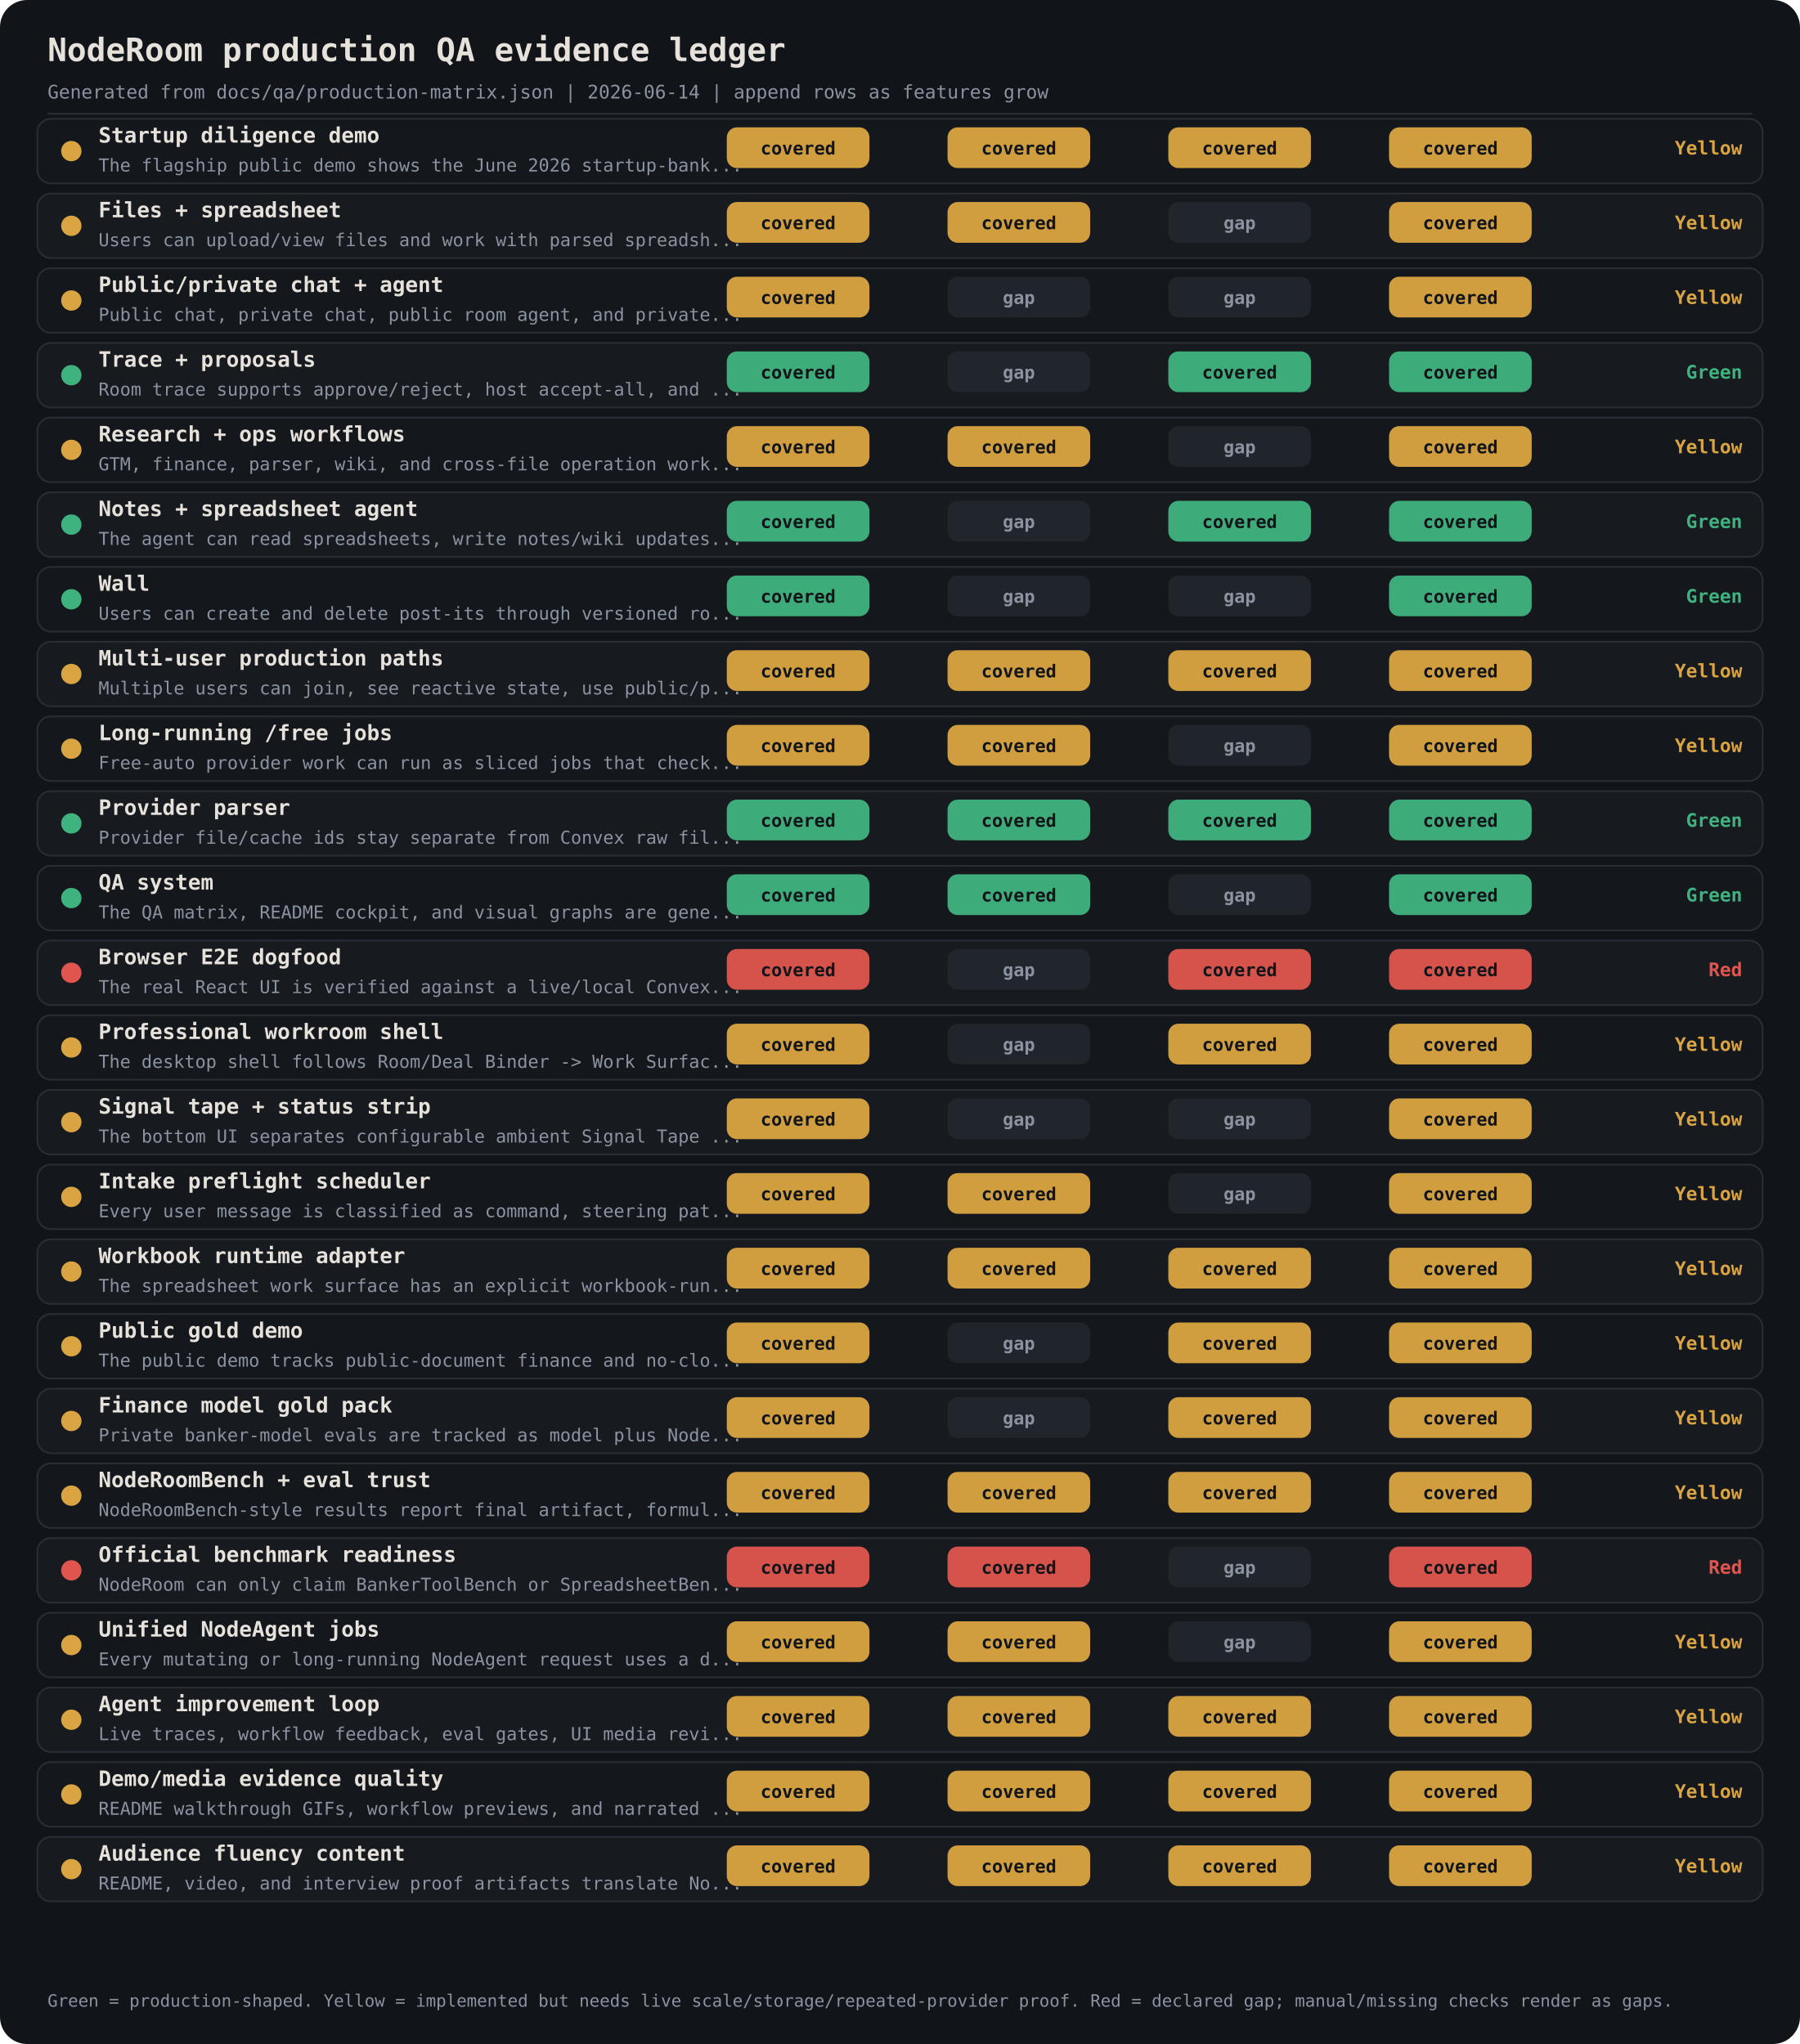
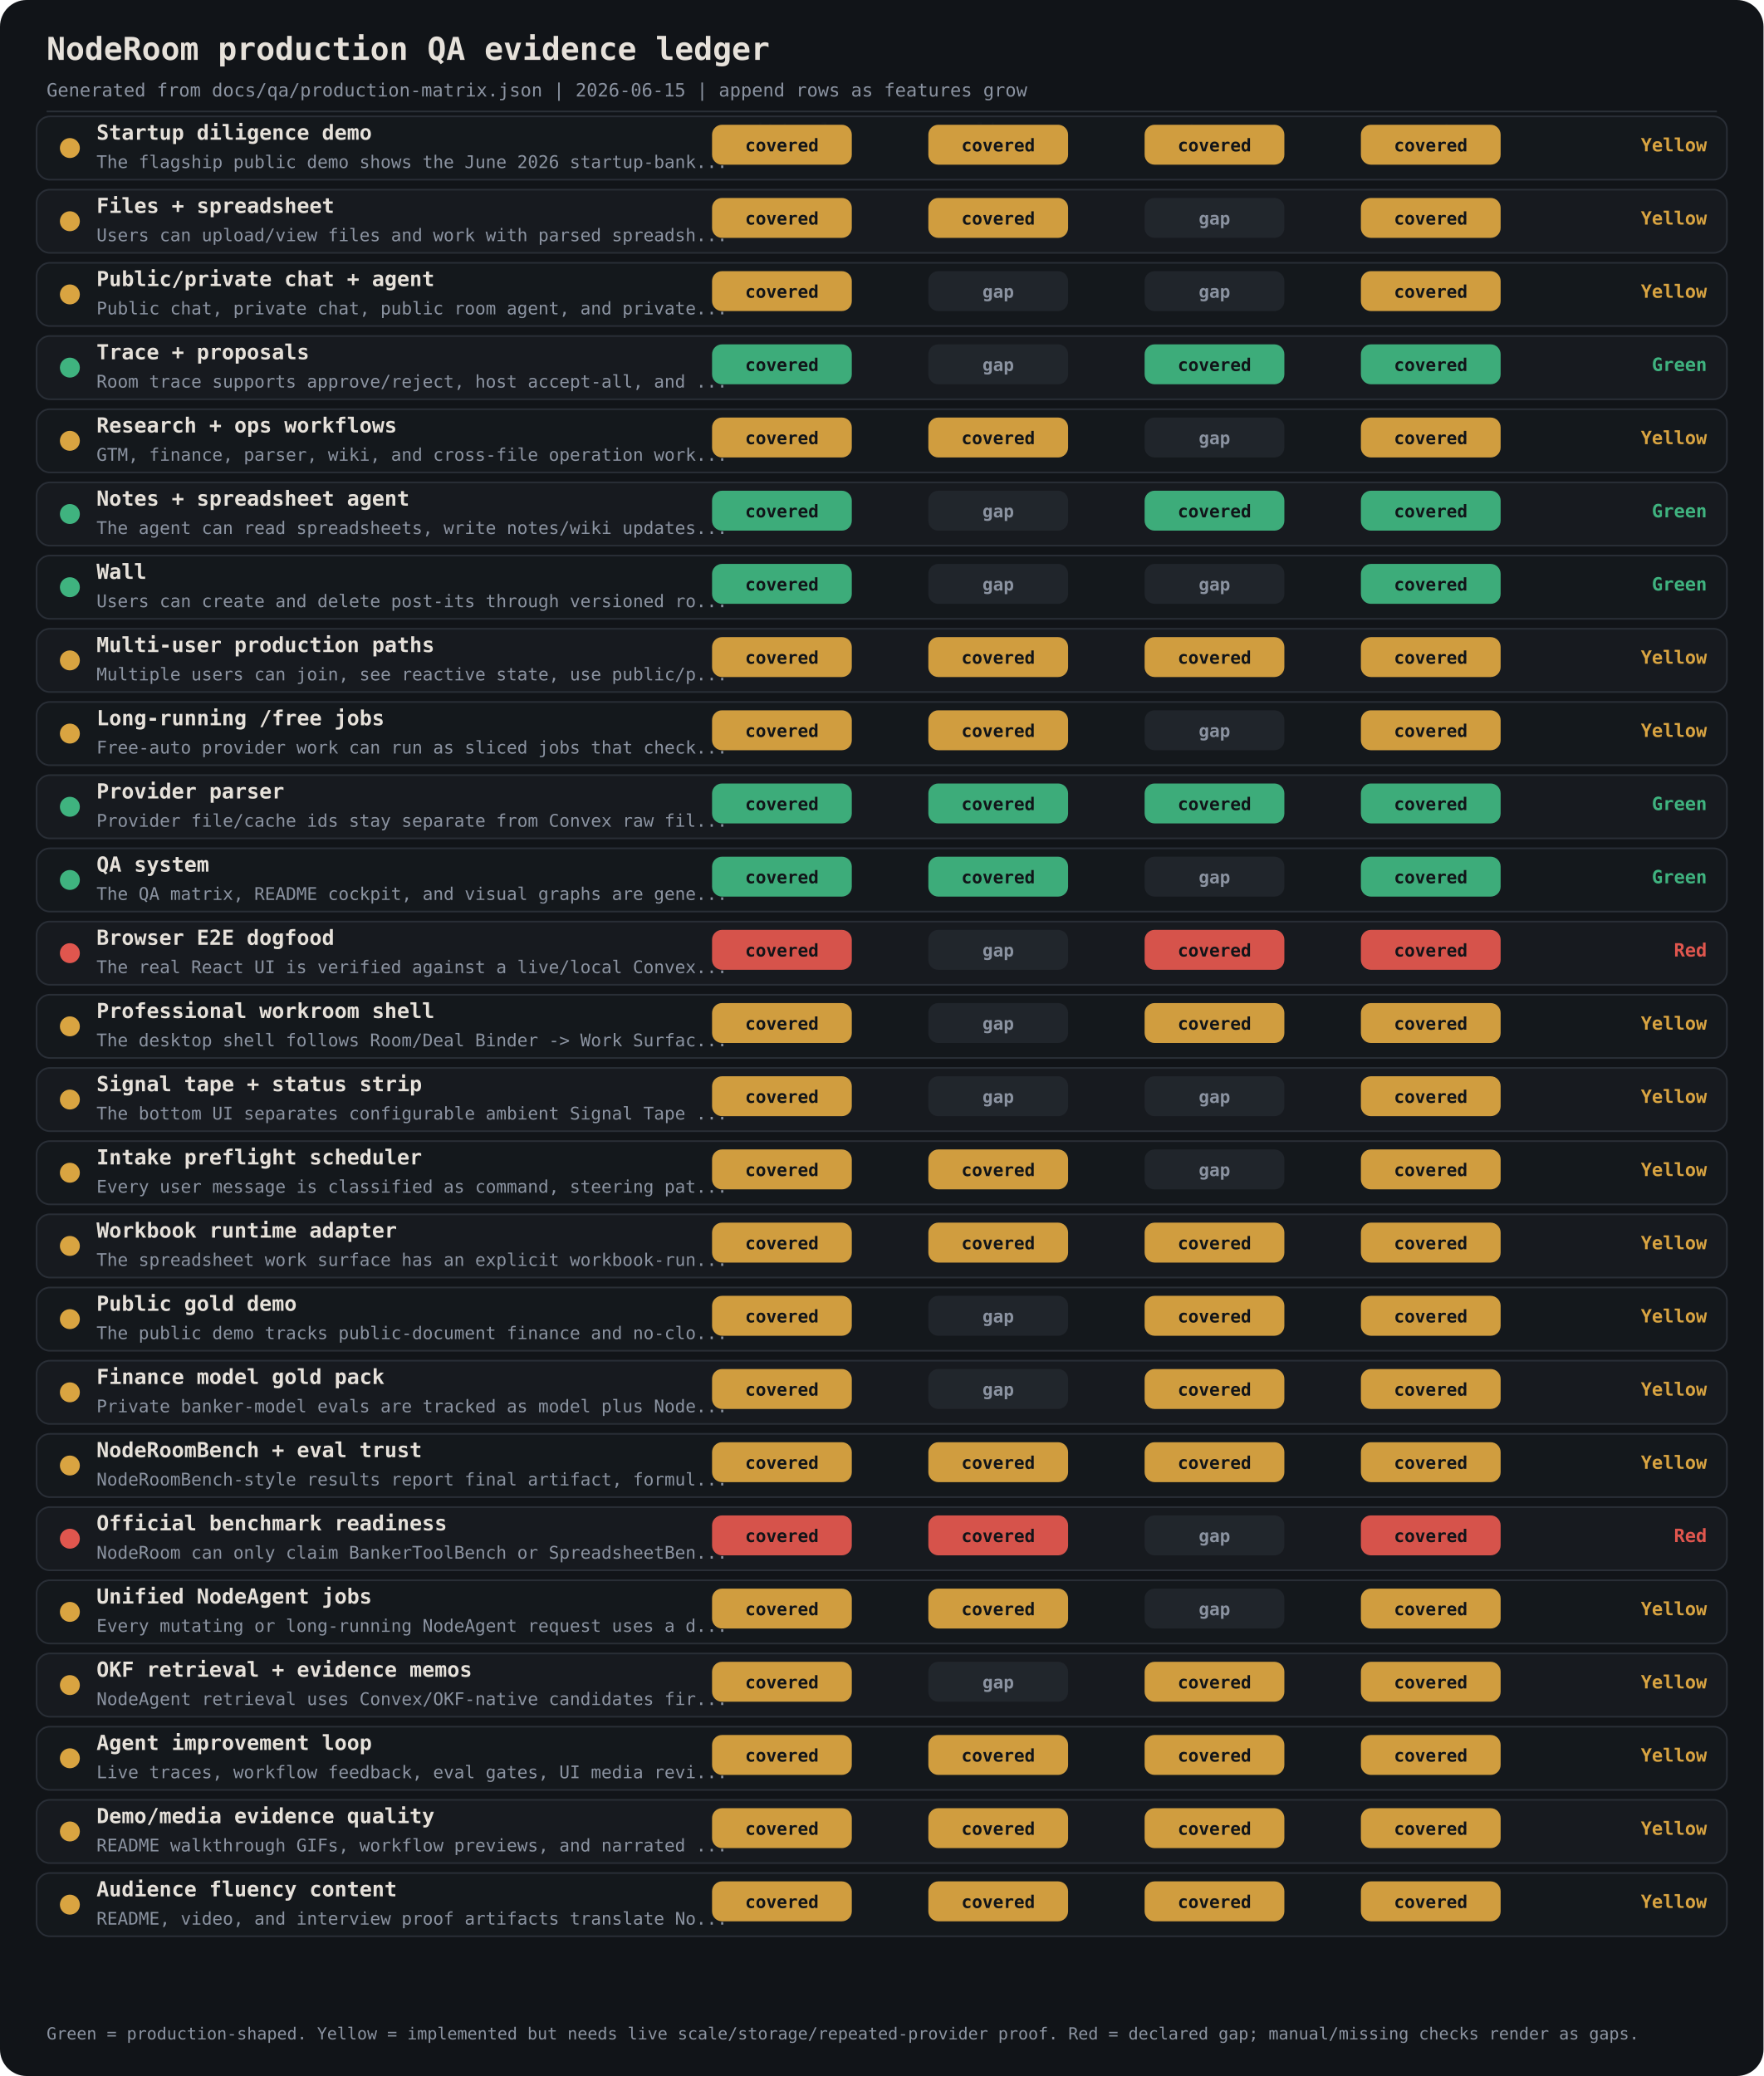
- <svg xmlns="http://www.w3.org/2000/svg" width="1060" height="1204" viewBox="0 0 1060 1204" font-family="ui-monospace, 'JetBrains Mono', monospace">
-   <rect width="1060" height="1204" rx="16" fill="#111418" />
+ <svg xmlns="http://www.w3.org/2000/svg" width="1060" height="1248" viewBox="0 0 1060 1248" font-family="ui-monospace, 'JetBrains Mono', monospace">
+   <rect width="1060" height="1248" rx="16" fill="#111418" />
  <text x="28" y="36" fill="#E6E1DA" font-size="19" font-weight="700">NodeRoom production QA evidence ledger</text>
-   <text x="28" y="58" fill="#8B93A1" font-size="11">Generated from docs/qa/production-matrix.json | 2026-06-14 | append rows as features grow</text>
+   <text x="28" y="58" fill="#8B93A1" font-size="11">Generated from docs/qa/production-matrix.json | 2026-06-15 | append rows as features grow</text>
  <line x1="28" y1="67" x2="1032" y2="67" stroke="#2A2F37" />
  <text x="470" y="82" fill="#8B93A1" font-size="11" text-anchor="middle">unit/eval</text>
  <text x="600" y="82" fill="#8B93A1" font-size="11" text-anchor="middle">live</text>
  <text x="730" y="82" fill="#8B93A1" font-size="11" text-anchor="middle">trace</text>
  <text x="860" y="82" fill="#8B93A1" font-size="11" text-anchor="middle">next</text>
  <rect x="22" y="70" width="1016" height="38" rx="8" fill="#14181D" stroke="#2A2F37" opacity="0.98" />
  <circle cx="42" cy="89" r="6" fill="#D9A441" />
  <text x="58" y="84" fill="#E6E1DA" font-size="12.5" font-weight="700">Startup diligence demo</text>
  <text x="58" y="101" fill="#8B93A1" font-size="10.5">The flagship public demo shows the June 2026 startup-bank...</text>
  <rect x="428" y="75" width="84" height="24" rx="6" fill="#D9A441" opacity="0.95" />
  <text x="470" y="91" fill="#111418" font-size="10.5" font-weight="700" text-anchor="middle">covered</text>
  <rect x="558" y="75" width="84" height="24" rx="6" fill="#D9A441" opacity="0.95" />
  <text x="600" y="91" fill="#111418" font-size="10.5" font-weight="700" text-anchor="middle">covered</text>
  <rect x="688" y="75" width="84" height="24" rx="6" fill="#D9A441" opacity="0.95" />
  <text x="730" y="91" fill="#111418" font-size="10.5" font-weight="700" text-anchor="middle">covered</text>
  <rect x="818" y="75" width="84" height="24" rx="6" fill="#D9A441" opacity="0.95" />
  <text x="860" y="91" fill="#111418" font-size="10.5" font-weight="700" text-anchor="middle">covered</text>
  <text x="1026" y="91" fill="#D9A441" font-size="11" text-anchor="end" font-weight="700">Yellow</text>
  <rect x="22" y="114" width="1016" height="38" rx="8" fill="#171B20" stroke="#2A2F37" opacity="0.98" />
  <circle cx="42" cy="133" r="6" fill="#D9A441" />
  <text x="58" y="128" fill="#E6E1DA" font-size="12.5" font-weight="700">Files + spreadsheet</text>
  <text x="58" y="145" fill="#8B93A1" font-size="10.5">Users can upload/view files and work with parsed spreadsh...</text>
  <rect x="428" y="119" width="84" height="24" rx="6" fill="#D9A441" opacity="0.95" />
  <text x="470" y="135" fill="#111418" font-size="10.5" font-weight="700" text-anchor="middle">covered</text>
  <rect x="558" y="119" width="84" height="24" rx="6" fill="#D9A441" opacity="0.95" />
  <text x="600" y="135" fill="#111418" font-size="10.5" font-weight="700" text-anchor="middle">covered</text>
  <rect x="688" y="119" width="84" height="24" rx="6" fill="#2A2F37" opacity="0.55" />
  <text x="730" y="135" fill="#8B93A1" font-size="10.5" font-weight="700" text-anchor="middle">gap</text>
  <rect x="818" y="119" width="84" height="24" rx="6" fill="#D9A441" opacity="0.95" />
  <text x="860" y="135" fill="#111418" font-size="10.5" font-weight="700" text-anchor="middle">covered</text>
  <text x="1026" y="135" fill="#D9A441" font-size="11" text-anchor="end" font-weight="700">Yellow</text>
  <rect x="22" y="158" width="1016" height="38" rx="8" fill="#14181D" stroke="#2A2F37" opacity="0.98" />
  <circle cx="42" cy="177" r="6" fill="#D9A441" />
  <text x="58" y="172" fill="#E6E1DA" font-size="12.5" font-weight="700">Public/private chat + agent</text>
  <text x="58" y="189" fill="#8B93A1" font-size="10.5">Public chat, private chat, public room agent, and private...</text>
  <rect x="428" y="163" width="84" height="24" rx="6" fill="#D9A441" opacity="0.95" />
  <text x="470" y="179" fill="#111418" font-size="10.5" font-weight="700" text-anchor="middle">covered</text>
  <rect x="558" y="163" width="84" height="24" rx="6" fill="#2A2F37" opacity="0.55" />
  <text x="600" y="179" fill="#8B93A1" font-size="10.5" font-weight="700" text-anchor="middle">gap</text>
  <rect x="688" y="163" width="84" height="24" rx="6" fill="#2A2F37" opacity="0.55" />
  <text x="730" y="179" fill="#8B93A1" font-size="10.5" font-weight="700" text-anchor="middle">gap</text>
  <rect x="818" y="163" width="84" height="24" rx="6" fill="#D9A441" opacity="0.95" />
  <text x="860" y="179" fill="#111418" font-size="10.5" font-weight="700" text-anchor="middle">covered</text>
  <text x="1026" y="179" fill="#D9A441" font-size="11" text-anchor="end" font-weight="700">Yellow</text>
  <rect x="22" y="202" width="1016" height="38" rx="8" fill="#171B20" stroke="#2A2F37" opacity="0.98" />
  <circle cx="42" cy="221" r="6" fill="#3FB37F" />
  <text x="58" y="216" fill="#E6E1DA" font-size="12.5" font-weight="700">Trace + proposals</text>
  <text x="58" y="233" fill="#8B93A1" font-size="10.5">Room trace supports approve/reject, host accept-all, and ...</text>
  <rect x="428" y="207" width="84" height="24" rx="6" fill="#3FB37F" opacity="0.95" />
  <text x="470" y="223" fill="#111418" font-size="10.5" font-weight="700" text-anchor="middle">covered</text>
  <rect x="558" y="207" width="84" height="24" rx="6" fill="#2A2F37" opacity="0.55" />
  <text x="600" y="223" fill="#8B93A1" font-size="10.5" font-weight="700" text-anchor="middle">gap</text>
  <rect x="688" y="207" width="84" height="24" rx="6" fill="#3FB37F" opacity="0.95" />
  <text x="730" y="223" fill="#111418" font-size="10.5" font-weight="700" text-anchor="middle">covered</text>
  <rect x="818" y="207" width="84" height="24" rx="6" fill="#3FB37F" opacity="0.95" />
  <text x="860" y="223" fill="#111418" font-size="10.5" font-weight="700" text-anchor="middle">covered</text>
  <text x="1026" y="223" fill="#3FB37F" font-size="11" text-anchor="end" font-weight="700">Green</text>
  <rect x="22" y="246" width="1016" height="38" rx="8" fill="#14181D" stroke="#2A2F37" opacity="0.98" />
  <circle cx="42" cy="265" r="6" fill="#D9A441" />
  <text x="58" y="260" fill="#E6E1DA" font-size="12.5" font-weight="700">Research + ops workflows</text>
  <text x="58" y="277" fill="#8B93A1" font-size="10.5">GTM, finance, parser, wiki, and cross-file operation work...</text>
  <rect x="428" y="251" width="84" height="24" rx="6" fill="#D9A441" opacity="0.95" />
  <text x="470" y="267" fill="#111418" font-size="10.5" font-weight="700" text-anchor="middle">covered</text>
  <rect x="558" y="251" width="84" height="24" rx="6" fill="#D9A441" opacity="0.95" />
  <text x="600" y="267" fill="#111418" font-size="10.5" font-weight="700" text-anchor="middle">covered</text>
  <rect x="688" y="251" width="84" height="24" rx="6" fill="#2A2F37" opacity="0.55" />
  <text x="730" y="267" fill="#8B93A1" font-size="10.5" font-weight="700" text-anchor="middle">gap</text>
  <rect x="818" y="251" width="84" height="24" rx="6" fill="#D9A441" opacity="0.95" />
  <text x="860" y="267" fill="#111418" font-size="10.5" font-weight="700" text-anchor="middle">covered</text>
  <text x="1026" y="267" fill="#D9A441" font-size="11" text-anchor="end" font-weight="700">Yellow</text>
  <rect x="22" y="290" width="1016" height="38" rx="8" fill="#171B20" stroke="#2A2F37" opacity="0.98" />
  <circle cx="42" cy="309" r="6" fill="#3FB37F" />
  <text x="58" y="304" fill="#E6E1DA" font-size="12.5" font-weight="700">Notes + spreadsheet agent</text>
  <text x="58" y="321" fill="#8B93A1" font-size="10.5">The agent can read spreadsheets, write notes/wiki updates...</text>
  <rect x="428" y="295" width="84" height="24" rx="6" fill="#3FB37F" opacity="0.95" />
  <text x="470" y="311" fill="#111418" font-size="10.5" font-weight="700" text-anchor="middle">covered</text>
  <rect x="558" y="295" width="84" height="24" rx="6" fill="#2A2F37" opacity="0.55" />
  <text x="600" y="311" fill="#8B93A1" font-size="10.5" font-weight="700" text-anchor="middle">gap</text>
  <rect x="688" y="295" width="84" height="24" rx="6" fill="#3FB37F" opacity="0.95" />
  <text x="730" y="311" fill="#111418" font-size="10.5" font-weight="700" text-anchor="middle">covered</text>
  <rect x="818" y="295" width="84" height="24" rx="6" fill="#3FB37F" opacity="0.95" />
  <text x="860" y="311" fill="#111418" font-size="10.5" font-weight="700" text-anchor="middle">covered</text>
  <text x="1026" y="311" fill="#3FB37F" font-size="11" text-anchor="end" font-weight="700">Green</text>
  <rect x="22" y="334" width="1016" height="38" rx="8" fill="#14181D" stroke="#2A2F37" opacity="0.98" />
  <circle cx="42" cy="353" r="6" fill="#3FB37F" />
  <text x="58" y="348" fill="#E6E1DA" font-size="12.5" font-weight="700">Wall</text>
  <text x="58" y="365" fill="#8B93A1" font-size="10.5">Users can create and delete post-its through versioned ro...</text>
  <rect x="428" y="339" width="84" height="24" rx="6" fill="#3FB37F" opacity="0.95" />
  <text x="470" y="355" fill="#111418" font-size="10.5" font-weight="700" text-anchor="middle">covered</text>
  <rect x="558" y="339" width="84" height="24" rx="6" fill="#2A2F37" opacity="0.55" />
  <text x="600" y="355" fill="#8B93A1" font-size="10.5" font-weight="700" text-anchor="middle">gap</text>
  <rect x="688" y="339" width="84" height="24" rx="6" fill="#2A2F37" opacity="0.55" />
  <text x="730" y="355" fill="#8B93A1" font-size="10.5" font-weight="700" text-anchor="middle">gap</text>
  <rect x="818" y="339" width="84" height="24" rx="6" fill="#3FB37F" opacity="0.95" />
  <text x="860" y="355" fill="#111418" font-size="10.5" font-weight="700" text-anchor="middle">covered</text>
  <text x="1026" y="355" fill="#3FB37F" font-size="11" text-anchor="end" font-weight="700">Green</text>
  <rect x="22" y="378" width="1016" height="38" rx="8" fill="#171B20" stroke="#2A2F37" opacity="0.98" />
  <circle cx="42" cy="397" r="6" fill="#D9A441" />
  <text x="58" y="392" fill="#E6E1DA" font-size="12.5" font-weight="700">Multi-user production paths</text>
  <text x="58" y="409" fill="#8B93A1" font-size="10.5">Multiple users can join, see reactive state, use public/p...</text>
  <rect x="428" y="383" width="84" height="24" rx="6" fill="#D9A441" opacity="0.95" />
  <text x="470" y="399" fill="#111418" font-size="10.5" font-weight="700" text-anchor="middle">covered</text>
  <rect x="558" y="383" width="84" height="24" rx="6" fill="#D9A441" opacity="0.95" />
  <text x="600" y="399" fill="#111418" font-size="10.5" font-weight="700" text-anchor="middle">covered</text>
  <rect x="688" y="383" width="84" height="24" rx="6" fill="#D9A441" opacity="0.95" />
  <text x="730" y="399" fill="#111418" font-size="10.5" font-weight="700" text-anchor="middle">covered</text>
  <rect x="818" y="383" width="84" height="24" rx="6" fill="#D9A441" opacity="0.95" />
  <text x="860" y="399" fill="#111418" font-size="10.5" font-weight="700" text-anchor="middle">covered</text>
  <text x="1026" y="399" fill="#D9A441" font-size="11" text-anchor="end" font-weight="700">Yellow</text>
  <rect x="22" y="422" width="1016" height="38" rx="8" fill="#14181D" stroke="#2A2F37" opacity="0.98" />
  <circle cx="42" cy="441" r="6" fill="#D9A441" />
  <text x="58" y="436" fill="#E6E1DA" font-size="12.5" font-weight="700">Long-running /free jobs</text>
  <text x="58" y="453" fill="#8B93A1" font-size="10.5">Free-auto provider work can run as sliced jobs that check...</text>
  <rect x="428" y="427" width="84" height="24" rx="6" fill="#D9A441" opacity="0.95" />
  <text x="470" y="443" fill="#111418" font-size="10.5" font-weight="700" text-anchor="middle">covered</text>
  <rect x="558" y="427" width="84" height="24" rx="6" fill="#D9A441" opacity="0.95" />
  <text x="600" y="443" fill="#111418" font-size="10.5" font-weight="700" text-anchor="middle">covered</text>
  <rect x="688" y="427" width="84" height="24" rx="6" fill="#2A2F37" opacity="0.55" />
  <text x="730" y="443" fill="#8B93A1" font-size="10.5" font-weight="700" text-anchor="middle">gap</text>
  <rect x="818" y="427" width="84" height="24" rx="6" fill="#D9A441" opacity="0.95" />
  <text x="860" y="443" fill="#111418" font-size="10.5" font-weight="700" text-anchor="middle">covered</text>
  <text x="1026" y="443" fill="#D9A441" font-size="11" text-anchor="end" font-weight="700">Yellow</text>
  <rect x="22" y="466" width="1016" height="38" rx="8" fill="#171B20" stroke="#2A2F37" opacity="0.98" />
  <circle cx="42" cy="485" r="6" fill="#3FB37F" />
  <text x="58" y="480" fill="#E6E1DA" font-size="12.5" font-weight="700">Provider parser</text>
  <text x="58" y="497" fill="#8B93A1" font-size="10.5">Provider file/cache ids stay separate from Convex raw fil...</text>
  <rect x="428" y="471" width="84" height="24" rx="6" fill="#3FB37F" opacity="0.95" />
  <text x="470" y="487" fill="#111418" font-size="10.5" font-weight="700" text-anchor="middle">covered</text>
  <rect x="558" y="471" width="84" height="24" rx="6" fill="#3FB37F" opacity="0.95" />
  <text x="600" y="487" fill="#111418" font-size="10.5" font-weight="700" text-anchor="middle">covered</text>
  <rect x="688" y="471" width="84" height="24" rx="6" fill="#3FB37F" opacity="0.95" />
  <text x="730" y="487" fill="#111418" font-size="10.5" font-weight="700" text-anchor="middle">covered</text>
  <rect x="818" y="471" width="84" height="24" rx="6" fill="#3FB37F" opacity="0.95" />
  <text x="860" y="487" fill="#111418" font-size="10.5" font-weight="700" text-anchor="middle">covered</text>
  <text x="1026" y="487" fill="#3FB37F" font-size="11" text-anchor="end" font-weight="700">Green</text>
  <rect x="22" y="510" width="1016" height="38" rx="8" fill="#14181D" stroke="#2A2F37" opacity="0.98" />
  <circle cx="42" cy="529" r="6" fill="#3FB37F" />
  <text x="58" y="524" fill="#E6E1DA" font-size="12.5" font-weight="700">QA system</text>
  <text x="58" y="541" fill="#8B93A1" font-size="10.5">The QA matrix, README cockpit, and visual graphs are gene...</text>
  <rect x="428" y="515" width="84" height="24" rx="6" fill="#3FB37F" opacity="0.95" />
  <text x="470" y="531" fill="#111418" font-size="10.5" font-weight="700" text-anchor="middle">covered</text>
  <rect x="558" y="515" width="84" height="24" rx="6" fill="#3FB37F" opacity="0.95" />
  <text x="600" y="531" fill="#111418" font-size="10.5" font-weight="700" text-anchor="middle">covered</text>
  <rect x="688" y="515" width="84" height="24" rx="6" fill="#2A2F37" opacity="0.55" />
  <text x="730" y="531" fill="#8B93A1" font-size="10.5" font-weight="700" text-anchor="middle">gap</text>
  <rect x="818" y="515" width="84" height="24" rx="6" fill="#3FB37F" opacity="0.95" />
  <text x="860" y="531" fill="#111418" font-size="10.5" font-weight="700" text-anchor="middle">covered</text>
  <text x="1026" y="531" fill="#3FB37F" font-size="11" text-anchor="end" font-weight="700">Green</text>
  <rect x="22" y="554" width="1016" height="38" rx="8" fill="#171B20" stroke="#2A2F37" opacity="0.98" />
  <circle cx="42" cy="573" r="6" fill="#E0564E" />
  <text x="58" y="568" fill="#E6E1DA" font-size="12.5" font-weight="700">Browser E2E dogfood</text>
  <text x="58" y="585" fill="#8B93A1" font-size="10.5">The real React UI is verified against a live/local Convex...</text>
  <rect x="428" y="559" width="84" height="24" rx="6" fill="#E0564E" opacity="0.95" />
  <text x="470" y="575" fill="#111418" font-size="10.5" font-weight="700" text-anchor="middle">covered</text>
  <rect x="558" y="559" width="84" height="24" rx="6" fill="#2A2F37" opacity="0.55" />
  <text x="600" y="575" fill="#8B93A1" font-size="10.5" font-weight="700" text-anchor="middle">gap</text>
  <rect x="688" y="559" width="84" height="24" rx="6" fill="#E0564E" opacity="0.95" />
  <text x="730" y="575" fill="#111418" font-size="10.5" font-weight="700" text-anchor="middle">covered</text>
  <rect x="818" y="559" width="84" height="24" rx="6" fill="#E0564E" opacity="0.95" />
  <text x="860" y="575" fill="#111418" font-size="10.5" font-weight="700" text-anchor="middle">covered</text>
  <text x="1026" y="575" fill="#E0564E" font-size="11" text-anchor="end" font-weight="700">Red</text>
  <rect x="22" y="598" width="1016" height="38" rx="8" fill="#14181D" stroke="#2A2F37" opacity="0.98" />
  <circle cx="42" cy="617" r="6" fill="#D9A441" />
  <text x="58" y="612" fill="#E6E1DA" font-size="12.5" font-weight="700">Professional workroom shell</text>
  <text x="58" y="629" fill="#8B93A1" font-size="10.5">The desktop shell follows Room/Deal Binder -&gt; Work Surfac...</text>
  <rect x="428" y="603" width="84" height="24" rx="6" fill="#D9A441" opacity="0.95" />
  <text x="470" y="619" fill="#111418" font-size="10.5" font-weight="700" text-anchor="middle">covered</text>
  <rect x="558" y="603" width="84" height="24" rx="6" fill="#2A2F37" opacity="0.55" />
  <text x="600" y="619" fill="#8B93A1" font-size="10.5" font-weight="700" text-anchor="middle">gap</text>
  <rect x="688" y="603" width="84" height="24" rx="6" fill="#D9A441" opacity="0.95" />
  <text x="730" y="619" fill="#111418" font-size="10.5" font-weight="700" text-anchor="middle">covered</text>
  <rect x="818" y="603" width="84" height="24" rx="6" fill="#D9A441" opacity="0.95" />
  <text x="860" y="619" fill="#111418" font-size="10.5" font-weight="700" text-anchor="middle">covered</text>
  <text x="1026" y="619" fill="#D9A441" font-size="11" text-anchor="end" font-weight="700">Yellow</text>
  <rect x="22" y="642" width="1016" height="38" rx="8" fill="#171B20" stroke="#2A2F37" opacity="0.98" />
  <circle cx="42" cy="661" r="6" fill="#D9A441" />
  <text x="58" y="656" fill="#E6E1DA" font-size="12.5" font-weight="700">Signal tape + status strip</text>
  <text x="58" y="673" fill="#8B93A1" font-size="10.5">The bottom UI separates configurable ambient Signal Tape ...</text>
  <rect x="428" y="647" width="84" height="24" rx="6" fill="#D9A441" opacity="0.95" />
  <text x="470" y="663" fill="#111418" font-size="10.5" font-weight="700" text-anchor="middle">covered</text>
  <rect x="558" y="647" width="84" height="24" rx="6" fill="#2A2F37" opacity="0.55" />
  <text x="600" y="663" fill="#8B93A1" font-size="10.5" font-weight="700" text-anchor="middle">gap</text>
  <rect x="688" y="647" width="84" height="24" rx="6" fill="#2A2F37" opacity="0.55" />
  <text x="730" y="663" fill="#8B93A1" font-size="10.5" font-weight="700" text-anchor="middle">gap</text>
  <rect x="818" y="647" width="84" height="24" rx="6" fill="#D9A441" opacity="0.95" />
  <text x="860" y="663" fill="#111418" font-size="10.5" font-weight="700" text-anchor="middle">covered</text>
  <text x="1026" y="663" fill="#D9A441" font-size="11" text-anchor="end" font-weight="700">Yellow</text>
  <rect x="22" y="686" width="1016" height="38" rx="8" fill="#14181D" stroke="#2A2F37" opacity="0.98" />
  <circle cx="42" cy="705" r="6" fill="#D9A441" />
  <text x="58" y="700" fill="#E6E1DA" font-size="12.5" font-weight="700">Intake preflight scheduler</text>
  <text x="58" y="717" fill="#8B93A1" font-size="10.5">Every user message is classified as command, steering pat...</text>
  <rect x="428" y="691" width="84" height="24" rx="6" fill="#D9A441" opacity="0.95" />
  <text x="470" y="707" fill="#111418" font-size="10.5" font-weight="700" text-anchor="middle">covered</text>
  <rect x="558" y="691" width="84" height="24" rx="6" fill="#D9A441" opacity="0.95" />
  <text x="600" y="707" fill="#111418" font-size="10.5" font-weight="700" text-anchor="middle">covered</text>
  <rect x="688" y="691" width="84" height="24" rx="6" fill="#2A2F37" opacity="0.55" />
  <text x="730" y="707" fill="#8B93A1" font-size="10.5" font-weight="700" text-anchor="middle">gap</text>
  <rect x="818" y="691" width="84" height="24" rx="6" fill="#D9A441" opacity="0.95" />
  <text x="860" y="707" fill="#111418" font-size="10.5" font-weight="700" text-anchor="middle">covered</text>
  <text x="1026" y="707" fill="#D9A441" font-size="11" text-anchor="end" font-weight="700">Yellow</text>
  <rect x="22" y="730" width="1016" height="38" rx="8" fill="#171B20" stroke="#2A2F37" opacity="0.98" />
  <circle cx="42" cy="749" r="6" fill="#D9A441" />
  <text x="58" y="744" fill="#E6E1DA" font-size="12.5" font-weight="700">Workbook runtime adapter</text>
  <text x="58" y="761" fill="#8B93A1" font-size="10.5">The spreadsheet work surface has an explicit workbook-run...</text>
  <rect x="428" y="735" width="84" height="24" rx="6" fill="#D9A441" opacity="0.95" />
  <text x="470" y="751" fill="#111418" font-size="10.5" font-weight="700" text-anchor="middle">covered</text>
  <rect x="558" y="735" width="84" height="24" rx="6" fill="#D9A441" opacity="0.95" />
  <text x="600" y="751" fill="#111418" font-size="10.5" font-weight="700" text-anchor="middle">covered</text>
  <rect x="688" y="735" width="84" height="24" rx="6" fill="#D9A441" opacity="0.95" />
  <text x="730" y="751" fill="#111418" font-size="10.5" font-weight="700" text-anchor="middle">covered</text>
  <rect x="818" y="735" width="84" height="24" rx="6" fill="#D9A441" opacity="0.95" />
  <text x="860" y="751" fill="#111418" font-size="10.5" font-weight="700" text-anchor="middle">covered</text>
  <text x="1026" y="751" fill="#D9A441" font-size="11" text-anchor="end" font-weight="700">Yellow</text>
  <rect x="22" y="774" width="1016" height="38" rx="8" fill="#14181D" stroke="#2A2F37" opacity="0.98" />
  <circle cx="42" cy="793" r="6" fill="#D9A441" />
  <text x="58" y="788" fill="#E6E1DA" font-size="12.5" font-weight="700">Public gold demo</text>
  <text x="58" y="805" fill="#8B93A1" font-size="10.5">The public demo tracks public-document finance and no-clo...</text>
  <rect x="428" y="779" width="84" height="24" rx="6" fill="#D9A441" opacity="0.95" />
  <text x="470" y="795" fill="#111418" font-size="10.5" font-weight="700" text-anchor="middle">covered</text>
  <rect x="558" y="779" width="84" height="24" rx="6" fill="#2A2F37" opacity="0.55" />
  <text x="600" y="795" fill="#8B93A1" font-size="10.5" font-weight="700" text-anchor="middle">gap</text>
  <rect x="688" y="779" width="84" height="24" rx="6" fill="#D9A441" opacity="0.95" />
  <text x="730" y="795" fill="#111418" font-size="10.5" font-weight="700" text-anchor="middle">covered</text>
  <rect x="818" y="779" width="84" height="24" rx="6" fill="#D9A441" opacity="0.95" />
  <text x="860" y="795" fill="#111418" font-size="10.5" font-weight="700" text-anchor="middle">covered</text>
  <text x="1026" y="795" fill="#D9A441" font-size="11" text-anchor="end" font-weight="700">Yellow</text>
  <rect x="22" y="818" width="1016" height="38" rx="8" fill="#171B20" stroke="#2A2F37" opacity="0.98" />
  <circle cx="42" cy="837" r="6" fill="#D9A441" />
  <text x="58" y="832" fill="#E6E1DA" font-size="12.5" font-weight="700">Finance model gold pack</text>
  <text x="58" y="849" fill="#8B93A1" font-size="10.5">Private banker-model evals are tracked as model plus Node...</text>
  <rect x="428" y="823" width="84" height="24" rx="6" fill="#D9A441" opacity="0.95" />
  <text x="470" y="839" fill="#111418" font-size="10.5" font-weight="700" text-anchor="middle">covered</text>
  <rect x="558" y="823" width="84" height="24" rx="6" fill="#2A2F37" opacity="0.55" />
  <text x="600" y="839" fill="#8B93A1" font-size="10.5" font-weight="700" text-anchor="middle">gap</text>
  <rect x="688" y="823" width="84" height="24" rx="6" fill="#D9A441" opacity="0.95" />
  <text x="730" y="839" fill="#111418" font-size="10.5" font-weight="700" text-anchor="middle">covered</text>
  <rect x="818" y="823" width="84" height="24" rx="6" fill="#D9A441" opacity="0.95" />
  <text x="860" y="839" fill="#111418" font-size="10.5" font-weight="700" text-anchor="middle">covered</text>
  <text x="1026" y="839" fill="#D9A441" font-size="11" text-anchor="end" font-weight="700">Yellow</text>
  <rect x="22" y="862" width="1016" height="38" rx="8" fill="#14181D" stroke="#2A2F37" opacity="0.98" />
  <circle cx="42" cy="881" r="6" fill="#D9A441" />
  <text x="58" y="876" fill="#E6E1DA" font-size="12.5" font-weight="700">NodeRoomBench + eval trust</text>
  <text x="58" y="893" fill="#8B93A1" font-size="10.5">NodeRoomBench-style results report final artifact, formul...</text>
  <rect x="428" y="867" width="84" height="24" rx="6" fill="#D9A441" opacity="0.95" />
  <text x="470" y="883" fill="#111418" font-size="10.5" font-weight="700" text-anchor="middle">covered</text>
  <rect x="558" y="867" width="84" height="24" rx="6" fill="#D9A441" opacity="0.95" />
  <text x="600" y="883" fill="#111418" font-size="10.5" font-weight="700" text-anchor="middle">covered</text>
  <rect x="688" y="867" width="84" height="24" rx="6" fill="#D9A441" opacity="0.95" />
  <text x="730" y="883" fill="#111418" font-size="10.5" font-weight="700" text-anchor="middle">covered</text>
  <rect x="818" y="867" width="84" height="24" rx="6" fill="#D9A441" opacity="0.95" />
  <text x="860" y="883" fill="#111418" font-size="10.5" font-weight="700" text-anchor="middle">covered</text>
  <text x="1026" y="883" fill="#D9A441" font-size="11" text-anchor="end" font-weight="700">Yellow</text>
  <rect x="22" y="906" width="1016" height="38" rx="8" fill="#171B20" stroke="#2A2F37" opacity="0.98" />
  <circle cx="42" cy="925" r="6" fill="#E0564E" />
  <text x="58" y="920" fill="#E6E1DA" font-size="12.5" font-weight="700">Official benchmark readiness</text>
  <text x="58" y="937" fill="#8B93A1" font-size="10.5">NodeRoom can only claim BankerToolBench or SpreadsheetBen...</text>
  <rect x="428" y="911" width="84" height="24" rx="6" fill="#E0564E" opacity="0.95" />
  <text x="470" y="927" fill="#111418" font-size="10.5" font-weight="700" text-anchor="middle">covered</text>
  <rect x="558" y="911" width="84" height="24" rx="6" fill="#E0564E" opacity="0.95" />
  <text x="600" y="927" fill="#111418" font-size="10.5" font-weight="700" text-anchor="middle">covered</text>
  <rect x="688" y="911" width="84" height="24" rx="6" fill="#2A2F37" opacity="0.55" />
  <text x="730" y="927" fill="#8B93A1" font-size="10.5" font-weight="700" text-anchor="middle">gap</text>
  <rect x="818" y="911" width="84" height="24" rx="6" fill="#E0564E" opacity="0.95" />
  <text x="860" y="927" fill="#111418" font-size="10.5" font-weight="700" text-anchor="middle">covered</text>
  <text x="1026" y="927" fill="#E0564E" font-size="11" text-anchor="end" font-weight="700">Red</text>
  <rect x="22" y="950" width="1016" height="38" rx="8" fill="#14181D" stroke="#2A2F37" opacity="0.98" />
  <circle cx="42" cy="969" r="6" fill="#D9A441" />
  <text x="58" y="964" fill="#E6E1DA" font-size="12.5" font-weight="700">Unified NodeAgent jobs</text>
  <text x="58" y="981" fill="#8B93A1" font-size="10.5">Every mutating or long-running NodeAgent request uses a d...</text>
  <rect x="428" y="955" width="84" height="24" rx="6" fill="#D9A441" opacity="0.95" />
  <text x="470" y="971" fill="#111418" font-size="10.5" font-weight="700" text-anchor="middle">covered</text>
  <rect x="558" y="955" width="84" height="24" rx="6" fill="#D9A441" opacity="0.95" />
  <text x="600" y="971" fill="#111418" font-size="10.5" font-weight="700" text-anchor="middle">covered</text>
  <rect x="688" y="955" width="84" height="24" rx="6" fill="#2A2F37" opacity="0.55" />
  <text x="730" y="971" fill="#8B93A1" font-size="10.5" font-weight="700" text-anchor="middle">gap</text>
  <rect x="818" y="955" width="84" height="24" rx="6" fill="#D9A441" opacity="0.95" />
  <text x="860" y="971" fill="#111418" font-size="10.5" font-weight="700" text-anchor="middle">covered</text>
  <text x="1026" y="971" fill="#D9A441" font-size="11" text-anchor="end" font-weight="700">Yellow</text>
  <rect x="22" y="994" width="1016" height="38" rx="8" fill="#171B20" stroke="#2A2F37" opacity="0.98" />
  <circle cx="42" cy="1013" r="6" fill="#D9A441" />
-   <text x="58" y="1008" fill="#E6E1DA" font-size="12.5" font-weight="700">Agent improvement loop</text>
-   <text x="58" y="1025" fill="#8B93A1" font-size="10.5">Live traces, workflow feedback, eval gates, UI media revi...</text>
+   <text x="58" y="1008" fill="#E6E1DA" font-size="12.5" font-weight="700">OKF retrieval + evidence memos</text>
+   <text x="58" y="1025" fill="#8B93A1" font-size="10.5">NodeAgent retrieval uses Convex/OKF-native candidates fir...</text>
  <rect x="428" y="999" width="84" height="24" rx="6" fill="#D9A441" opacity="0.95" />
  <text x="470" y="1015" fill="#111418" font-size="10.5" font-weight="700" text-anchor="middle">covered</text>
-   <rect x="558" y="999" width="84" height="24" rx="6" fill="#D9A441" opacity="0.95" />
-   <text x="600" y="1015" fill="#111418" font-size="10.5" font-weight="700" text-anchor="middle">covered</text>
+   <rect x="558" y="999" width="84" height="24" rx="6" fill="#2A2F37" opacity="0.55" />
+   <text x="600" y="1015" fill="#8B93A1" font-size="10.5" font-weight="700" text-anchor="middle">gap</text>
  <rect x="688" y="999" width="84" height="24" rx="6" fill="#D9A441" opacity="0.95" />
  <text x="730" y="1015" fill="#111418" font-size="10.5" font-weight="700" text-anchor="middle">covered</text>
  <rect x="818" y="999" width="84" height="24" rx="6" fill="#D9A441" opacity="0.95" />
  <text x="860" y="1015" fill="#111418" font-size="10.5" font-weight="700" text-anchor="middle">covered</text>
  <text x="1026" y="1015" fill="#D9A441" font-size="11" text-anchor="end" font-weight="700">Yellow</text>
  <rect x="22" y="1038" width="1016" height="38" rx="8" fill="#14181D" stroke="#2A2F37" opacity="0.98" />
  <circle cx="42" cy="1057" r="6" fill="#D9A441" />
-   <text x="58" y="1052" fill="#E6E1DA" font-size="12.5" font-weight="700">Demo/media evidence quality</text>
-   <text x="58" y="1069" fill="#8B93A1" font-size="10.5">README walkthrough GIFs, workflow previews, and narrated ...</text>
+   <text x="58" y="1052" fill="#E6E1DA" font-size="12.5" font-weight="700">Agent improvement loop</text>
+   <text x="58" y="1069" fill="#8B93A1" font-size="10.5">Live traces, workflow feedback, eval gates, UI media revi...</text>
  <rect x="428" y="1043" width="84" height="24" rx="6" fill="#D9A441" opacity="0.95" />
  <text x="470" y="1059" fill="#111418" font-size="10.5" font-weight="700" text-anchor="middle">covered</text>
  <rect x="558" y="1043" width="84" height="24" rx="6" fill="#D9A441" opacity="0.95" />
  <text x="600" y="1059" fill="#111418" font-size="10.5" font-weight="700" text-anchor="middle">covered</text>
  <rect x="688" y="1043" width="84" height="24" rx="6" fill="#D9A441" opacity="0.95" />
  <text x="730" y="1059" fill="#111418" font-size="10.5" font-weight="700" text-anchor="middle">covered</text>
  <rect x="818" y="1043" width="84" height="24" rx="6" fill="#D9A441" opacity="0.95" />
  <text x="860" y="1059" fill="#111418" font-size="10.5" font-weight="700" text-anchor="middle">covered</text>
  <text x="1026" y="1059" fill="#D9A441" font-size="11" text-anchor="end" font-weight="700">Yellow</text>
  <rect x="22" y="1082" width="1016" height="38" rx="8" fill="#171B20" stroke="#2A2F37" opacity="0.98" />
  <circle cx="42" cy="1101" r="6" fill="#D9A441" />
-   <text x="58" y="1096" fill="#E6E1DA" font-size="12.5" font-weight="700">Audience fluency content</text>
-   <text x="58" y="1113" fill="#8B93A1" font-size="10.5">README, video, and interview proof artifacts translate No...</text>
+   <text x="58" y="1096" fill="#E6E1DA" font-size="12.5" font-weight="700">Demo/media evidence quality</text>
+   <text x="58" y="1113" fill="#8B93A1" font-size="10.5">README walkthrough GIFs, workflow previews, and narrated ...</text>
  <rect x="428" y="1087" width="84" height="24" rx="6" fill="#D9A441" opacity="0.95" />
  <text x="470" y="1103" fill="#111418" font-size="10.5" font-weight="700" text-anchor="middle">covered</text>
  <rect x="558" y="1087" width="84" height="24" rx="6" fill="#D9A441" opacity="0.95" />
  <text x="600" y="1103" fill="#111418" font-size="10.5" font-weight="700" text-anchor="middle">covered</text>
  <rect x="688" y="1087" width="84" height="24" rx="6" fill="#D9A441" opacity="0.95" />
  <text x="730" y="1103" fill="#111418" font-size="10.5" font-weight="700" text-anchor="middle">covered</text>
  <rect x="818" y="1087" width="84" height="24" rx="6" fill="#D9A441" opacity="0.95" />
  <text x="860" y="1103" fill="#111418" font-size="10.5" font-weight="700" text-anchor="middle">covered</text>
  <text x="1026" y="1103" fill="#D9A441" font-size="11" text-anchor="end" font-weight="700">Yellow</text>
-   <text x="28" y="1182" fill="#8B93A1" font-size="10">Green = production-shaped. Yellow = implemented but needs live scale/storage/repeated-provider proof. Red = declared gap; manual/missing checks render as gaps.</text>
+   <rect x="22" y="1126" width="1016" height="38" rx="8" fill="#14181D" stroke="#2A2F37" opacity="0.98" />
+   <circle cx="42" cy="1145" r="6" fill="#D9A441" />
+   <text x="58" y="1140" fill="#E6E1DA" font-size="12.5" font-weight="700">Audience fluency content</text>
+   <text x="58" y="1157" fill="#8B93A1" font-size="10.5">README, video, and interview proof artifacts translate No...</text>
+   <rect x="428" y="1131" width="84" height="24" rx="6" fill="#D9A441" opacity="0.95" />
+   <text x="470" y="1147" fill="#111418" font-size="10.5" font-weight="700" text-anchor="middle">covered</text>
+   <rect x="558" y="1131" width="84" height="24" rx="6" fill="#D9A441" opacity="0.95" />
+   <text x="600" y="1147" fill="#111418" font-size="10.5" font-weight="700" text-anchor="middle">covered</text>
+   <rect x="688" y="1131" width="84" height="24" rx="6" fill="#D9A441" opacity="0.95" />
+   <text x="730" y="1147" fill="#111418" font-size="10.5" font-weight="700" text-anchor="middle">covered</text>
+   <rect x="818" y="1131" width="84" height="24" rx="6" fill="#D9A441" opacity="0.95" />
+   <text x="860" y="1147" fill="#111418" font-size="10.5" font-weight="700" text-anchor="middle">covered</text>
+   <text x="1026" y="1147" fill="#D9A441" font-size="11" text-anchor="end" font-weight="700">Yellow</text>
+   <text x="28" y="1226" fill="#8B93A1" font-size="10">Green = production-shaped. Yellow = implemented but needs live scale/storage/repeated-provider proof. Red = declared gap; manual/missing checks render as gaps.</text>
</svg>
